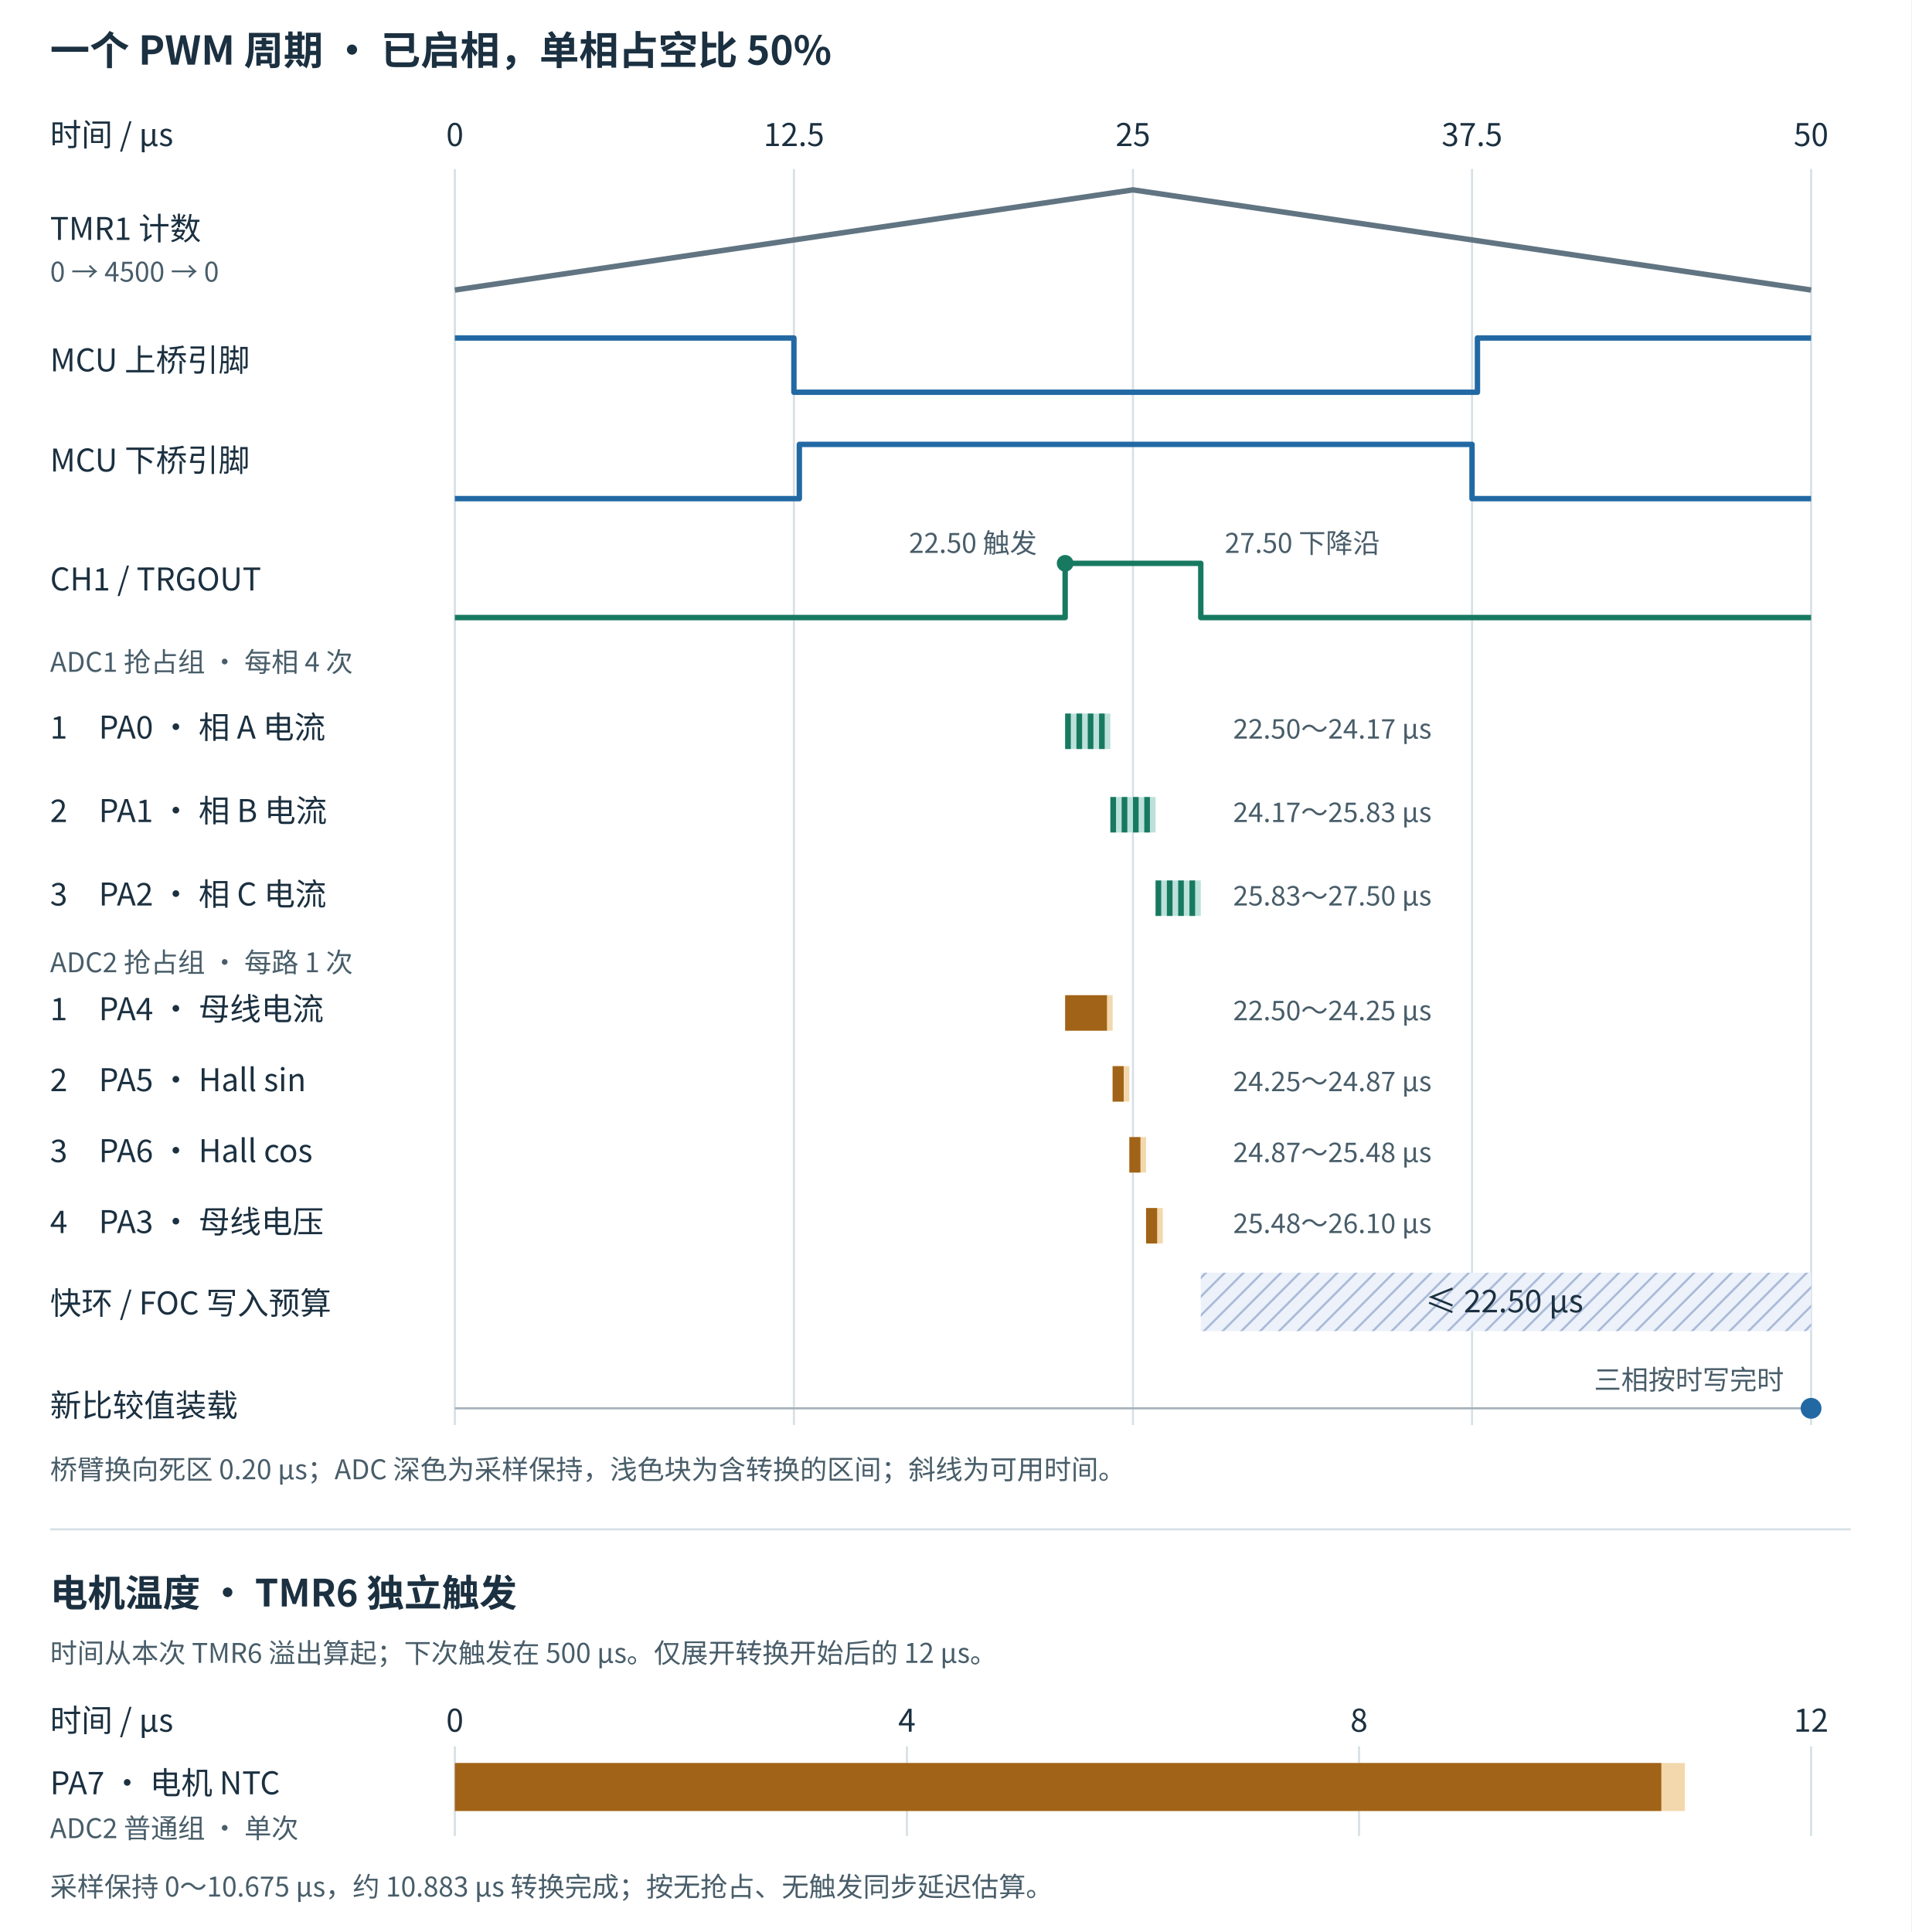
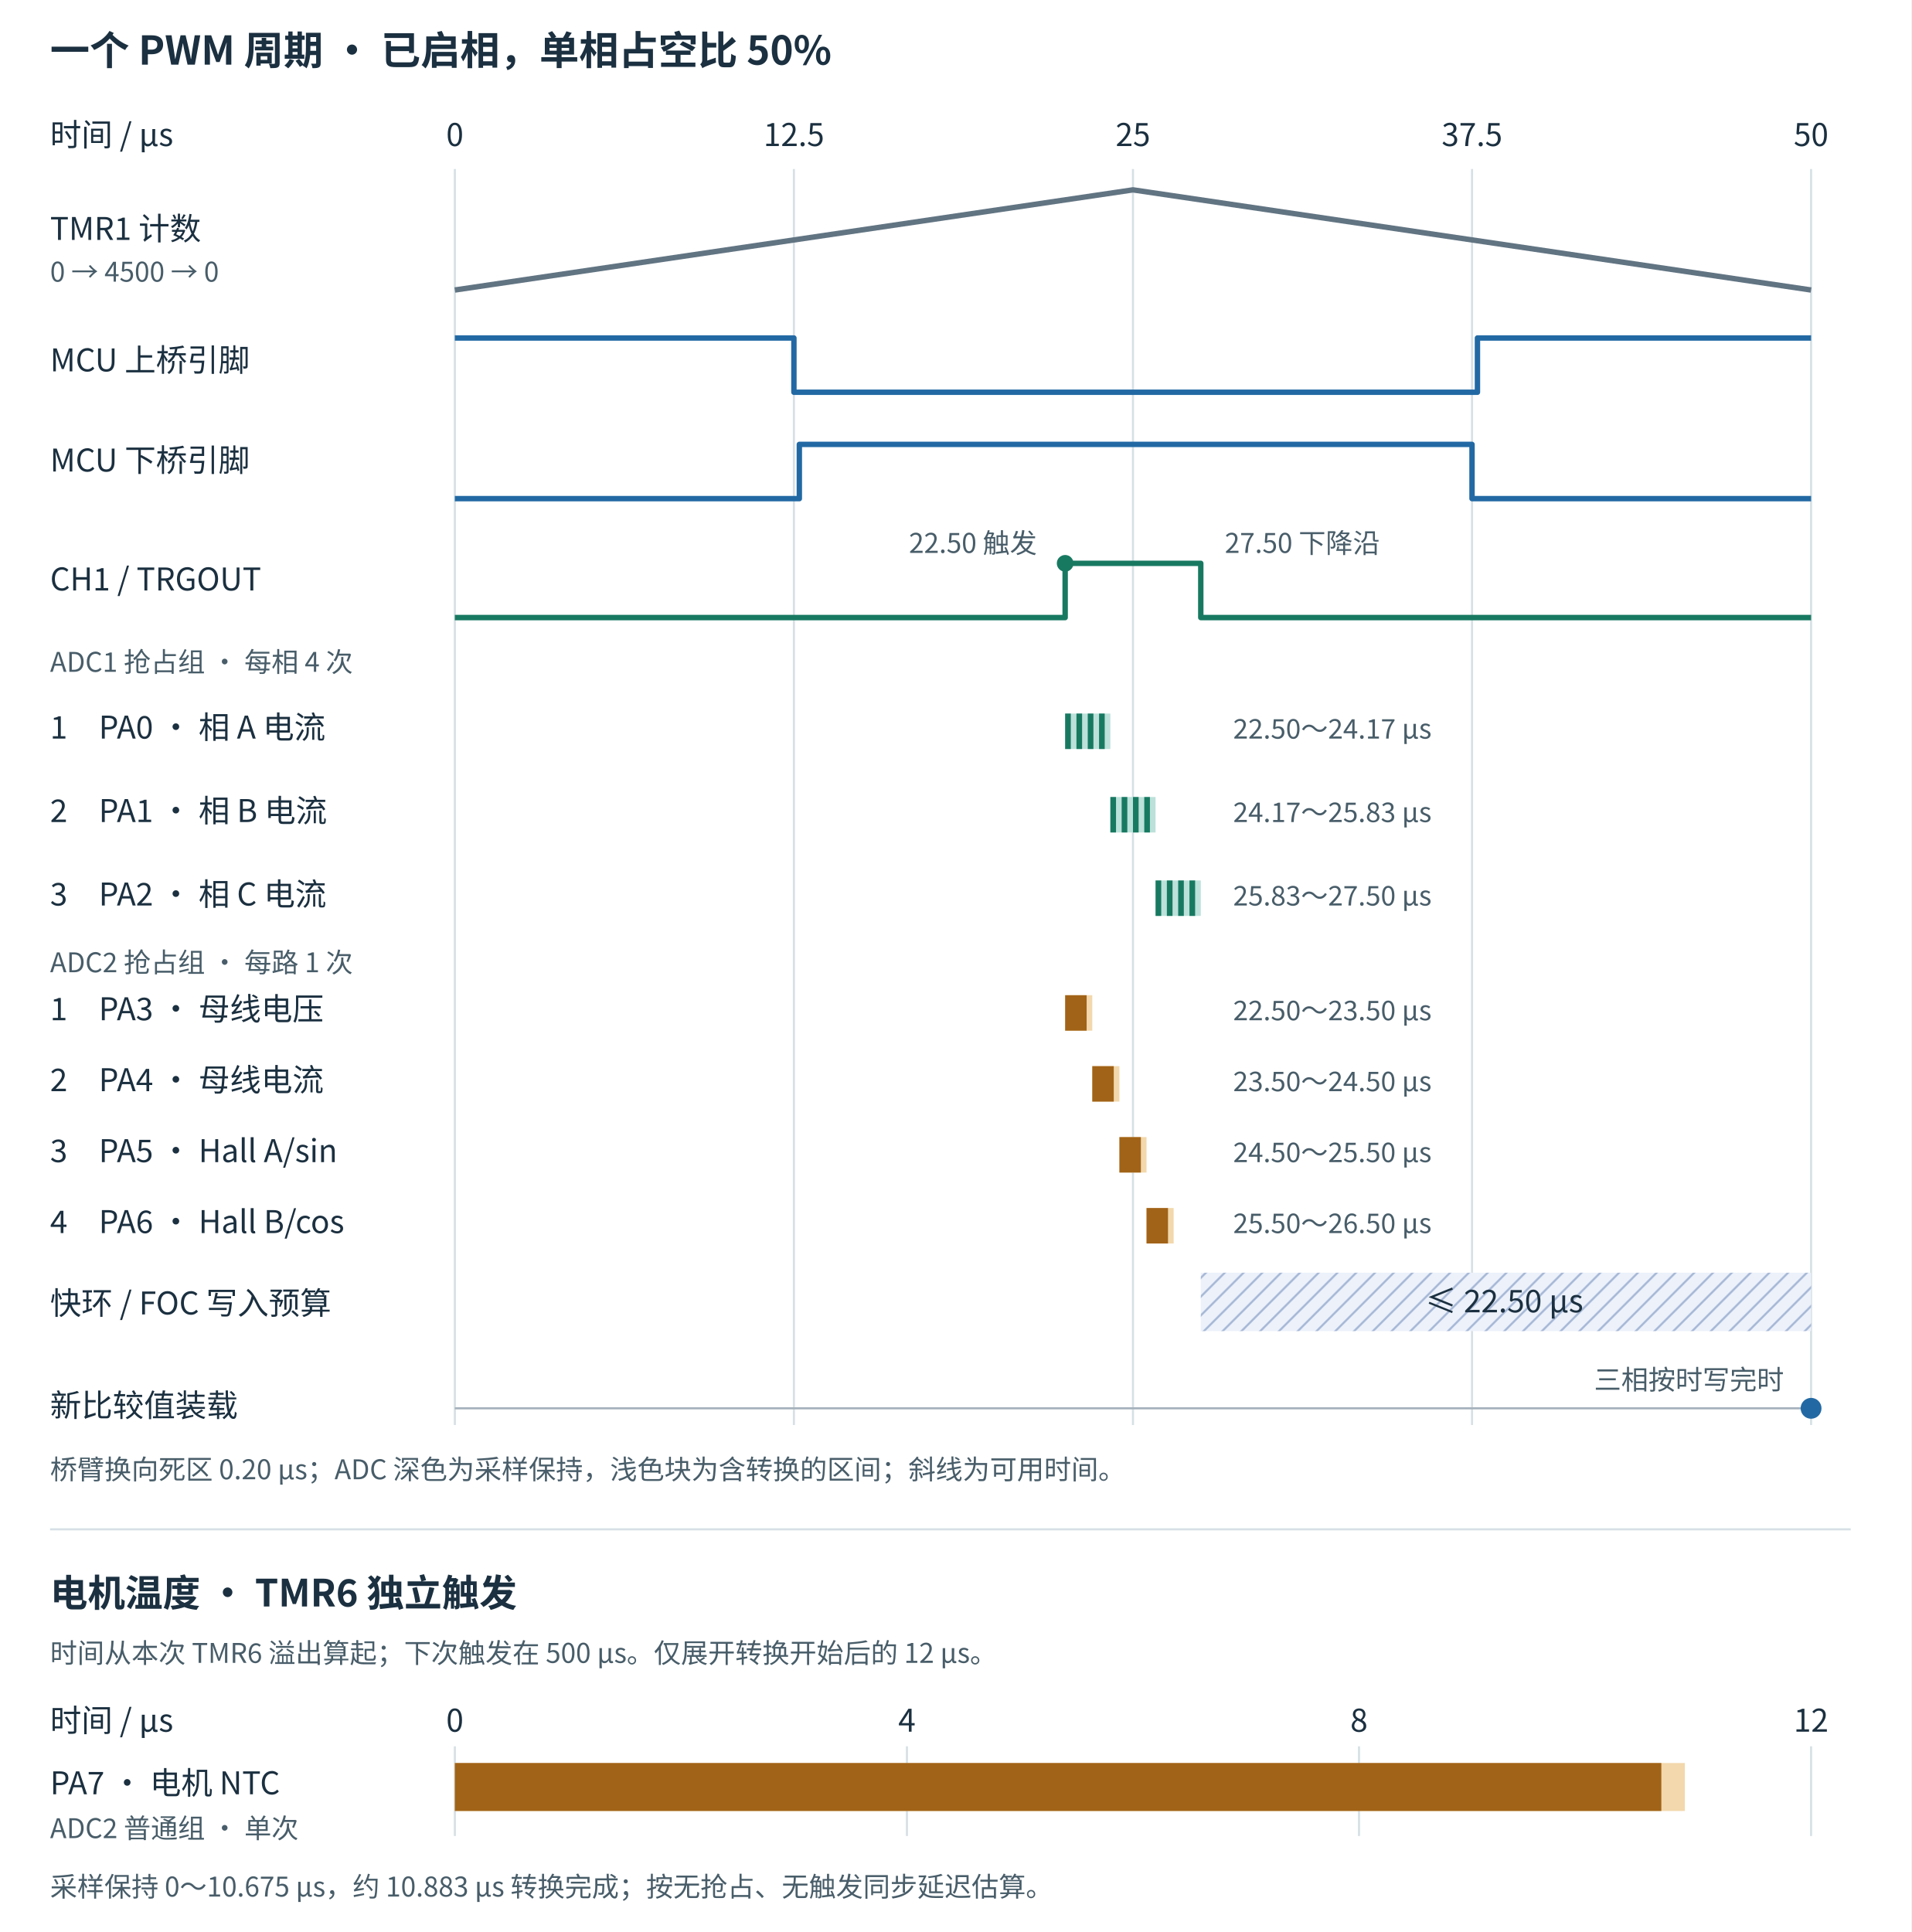
<svg xmlns="http://www.w3.org/2000/svg" width="916" height="926" viewBox="0 0 916 926" role="img" aria-labelledby="title desc">
  <defs>
    <pattern id="budget" width="9" height="9" patternUnits="userSpaceOnUse">
      <rect width="9" height="9" fill="#ecf1fa" />
      <path d="M-3 3L3 -3M0 9L9 0M6 12L12 6" stroke="#a8b9d7" />
    </pattern>
  </defs>
  <style>
    text {font-family:"Microsoft YaHei","Noto Sans CJK SC",sans-serif;font-size:15px;fill:#1b3040}
    .caption {font-size:13px;fill:#485d69}
    .wave {stroke-width:2.6;fill:none;stroke-linejoin:round}
  </style>
  <rect width="916" height="926" fill="#fff" />
  <text x="24" y="31" font-weight="bold" style="font-size:19px">一个 PWM 周期 · 已启相，单相占空比 50%</text>
  <text x="24" y="70">时间 / µs</text>
  <g stroke="#d6e0e5">
    <path d="M218 81V683" />
    <path d="M380.5 81V683" />
    <path d="M543 81V683" />
    <path d="M705.5 81V683" />
    <path d="M868 81V683" />
  </g>
  <g text-anchor="middle">
    <text x="218" y="70">0</text>
    <text x="380.5" y="70">12.5</text>
    <text x="543" y="70">25</text>
    <text x="705.5" y="70">37.5</text>
    <text x="868" y="70">50</text>
  </g>
  <text x="24" y="115">TMR1 计数</text>
  <text x="24" y="135" class="caption">0 → 4500 → 0</text>
  <path class="wave" stroke="#617482" d="M218 139L543 91L868 139" />
  <text x="24" y="178">MCU 上桥引脚</text>
  <path class="wave" stroke="#2269a4" d="M218 162H380.5V188H708.1V162H868" />
  <text x="24" y="226">MCU 下桥引脚</text>
  <path class="wave" stroke="#2269a4" d="M218 239H383.1V213H705.5V239H868" />
  <text x="24" y="283">CH1 / TRGOUT</text>
  <path class="wave" stroke="#187961" d="M218 296H510.5V270H575.5V296H868" />
  <circle cx="510.5" cy="270" r="4" fill="#187961" />
  <text x="497" y="265" text-anchor="end" class="caption">22.50 触发</text>
  <text x="587" y="265" class="caption">27.50 下降沿</text>
  <text x="24" y="322" class="caption">ADC1 抢占组 · 每相 4 次</text>
  <text x="24" y="354">1　PA0 · 相 A 电流</text>
  <text x="591" y="354" class="caption">22.50～24.17 µs</text>
  <rect x="510.5" y="342" width="21.667" height="17" fill="#bce1da" />
  <g fill="#187961">
    <rect x="510.5" y="342" width="2.708" height="17" />
    <rect x="515.917" y="342" width="2.708" height="17" />
    <rect x="521.333" y="342" width="2.708" height="17" />
    <rect x="526.75" y="342" width="2.708" height="17" />
  </g>
  <text x="24" y="394">2　PA1 · 相 B 电流</text>
  <text x="591" y="394" class="caption">24.17～25.83 µs</text>
  <rect x="532.167" y="382" width="21.667" height="17" fill="#bce1da" />
  <g fill="#187961">
    <rect x="532.167" y="382" width="2.708" height="17" />
    <rect x="537.583" y="382" width="2.708" height="17" />
    <rect x="543" y="382" width="2.708" height="17" />
    <rect x="548.417" y="382" width="2.708" height="17" />
  </g>
  <text x="24" y="434">3　PA2 · 相 C 电流</text>
  <text x="591" y="434" class="caption">25.83～27.50 µs</text>
  <rect x="553.833" y="422" width="21.667" height="17" fill="#bce1da" />
  <g fill="#187961">
    <rect x="553.833" y="422" width="2.708" height="17" />
    <rect x="559.25" y="422" width="2.708" height="17" />
    <rect x="564.667" y="422" width="2.708" height="17" />
    <rect x="570.083" y="422" width="2.708" height="17" />
  </g>
  <g transform="translate(0 32)">
    <text x="24" y="434" class="caption">ADC2 抢占组 · 每路 1 次</text>
    <g id="adc2-rank1">
-       <text x="24" y="457">1　PA4 · 母线电流</text>
-       <rect x="510.500" y="445" width="22.750" height="17" fill="#f2d8ac" />
-       <rect x="510.500" y="445" width="20.042" height="17" fill="#a16318" />
-       <text x="591" y="457" class="caption">22.50～24.25 µs</text>
+       <text x="24" y="457">1　PA3 · 母线电压</text>
+       <rect x="510.500" y="445" width="13" height="17" fill="#f2d8ac" />
+       <rect x="510.500" y="445" width="10.292" height="17" fill="#a16318" />
+       <text x="591" y="457" class="caption">22.50～23.50 µs</text>
    </g>
    <g id="adc2-rank2">
-       <text x="24" y="491">2　PA5 · Hall sin</text>
-       <rect x="533.250" y="479" width="8.017" height="17" fill="#f2d8ac" />
-       <rect x="533.250" y="479" width="5.308" height="17" fill="#a16318" />
-       <text x="591" y="491" class="caption">24.25～24.87 µs</text>
+       <text x="24" y="491">2　PA4 · 母线电流</text>
+       <rect x="523.500" y="479" width="13" height="17" fill="#f2d8ac" />
+       <rect x="523.500" y="479" width="10.292" height="17" fill="#a16318" />
+       <text x="591" y="491" class="caption">23.50～24.50 µs</text>
    </g>
    <g id="adc2-rank3">
-       <text x="24" y="525">3　PA6 · Hall cos</text>
-       <rect x="541.267" y="513" width="8.017" height="17" fill="#f2d8ac" />
-       <rect x="541.267" y="513" width="5.308" height="17" fill="#a16318" />
-       <text x="591" y="525" class="caption">24.87～25.48 µs</text>
+       <text x="24" y="525">3　PA5 · Hall A/sin</text>
+       <rect x="536.500" y="513" width="13" height="17" fill="#f2d8ac" />
+       <rect x="536.500" y="513" width="10.292" height="17" fill="#a16318" />
+       <text x="591" y="525" class="caption">24.50～25.50 µs</text>
    </g>
    <g id="adc2-rank4">
-       <text x="24" y="559">4　PA3 · 母线电压</text>
-       <rect x="549.283" y="547" width="8.017" height="17" fill="#f2d8ac" />
-       <rect x="549.283" y="547" width="5.308" height="17" fill="#a16318" />
-       <text x="591" y="559" class="caption">25.48～26.10 µs</text>
+       <text x="24" y="559">4　PA6 · Hall B/cos</text>
+       <rect x="549.500" y="547" width="13" height="17" fill="#f2d8ac" />
+       <rect x="549.500" y="547" width="10.292" height="17" fill="#a16318" />
+       <text x="591" y="559" class="caption">25.50～26.50 µs</text>
    </g>
  </g>
  <g transform="translate(0 144)">
    <text x="24" y="486">快环 / FOC 写入预算</text>
    <rect x="575.5" y="466" width="292.5" height="28" fill="url(#budget)" />
    <text x="721" y="485" text-anchor="middle">≤ 22.50 µs</text>
    <text x="24" y="535">新比较值装载</text>
    <path d="M218 531H868" stroke="#a5b1bb" />
    <circle cx="868" cy="531" r="5" fill="#2269a4" />
    <text x="855" y="522" text-anchor="end" class="caption">三相按时写完时</text>
    <text x="24" y="565" class="caption">桥臂换向死区 0.20 µs；ADC 深色为采样保持，浅色块为含转换的区间；斜线为可用时间。</text>
  </g>
  <path d="M24 733H887" stroke="#d6e0e5" />
  <text x="24" y="770" font-weight="bold" style="font-size:18px">电机温度 · TMR6 独立触发</text>
  <text x="24" y="797" class="caption">时间从本次 TMR6 溢出算起；下次触发在 500 µs。仅展开转换开始后的 12 µs。</text>
  <text x="24" y="830">时间 / µs</text>
  <g text-anchor="middle">
    <text x="218" y="830">0</text>
    <text x="434.667" y="830">4</text>
    <text x="651.333" y="830">8</text>
    <text x="868" y="830">12</text>
  </g>
  <g stroke="#d6e0e5">
    <path d="M218 837V880" />
    <path d="M434.667 837V880" />
    <path d="M651.333 837V880" />
    <path d="M868 837V880" />
  </g>
  <text x="24" y="860">PA7 · 电机 NTC</text>
  <text x="24" y="881" class="caption">ADC2 普通组 · 单次</text>
  <g id="adc2-ntc">
    <rect x="218" y="845" width="589.514" height="23" fill="#f2d8ac" />
    <rect x="218" y="845" width="578.229" height="23" fill="#a16318" />
  </g>
  <text x="24" y="909" class="caption">采样保持 0～10.675 µs，约 10.883 µs 转换完成；按无抢占、无触发同步延迟估算。</text>
</svg>
